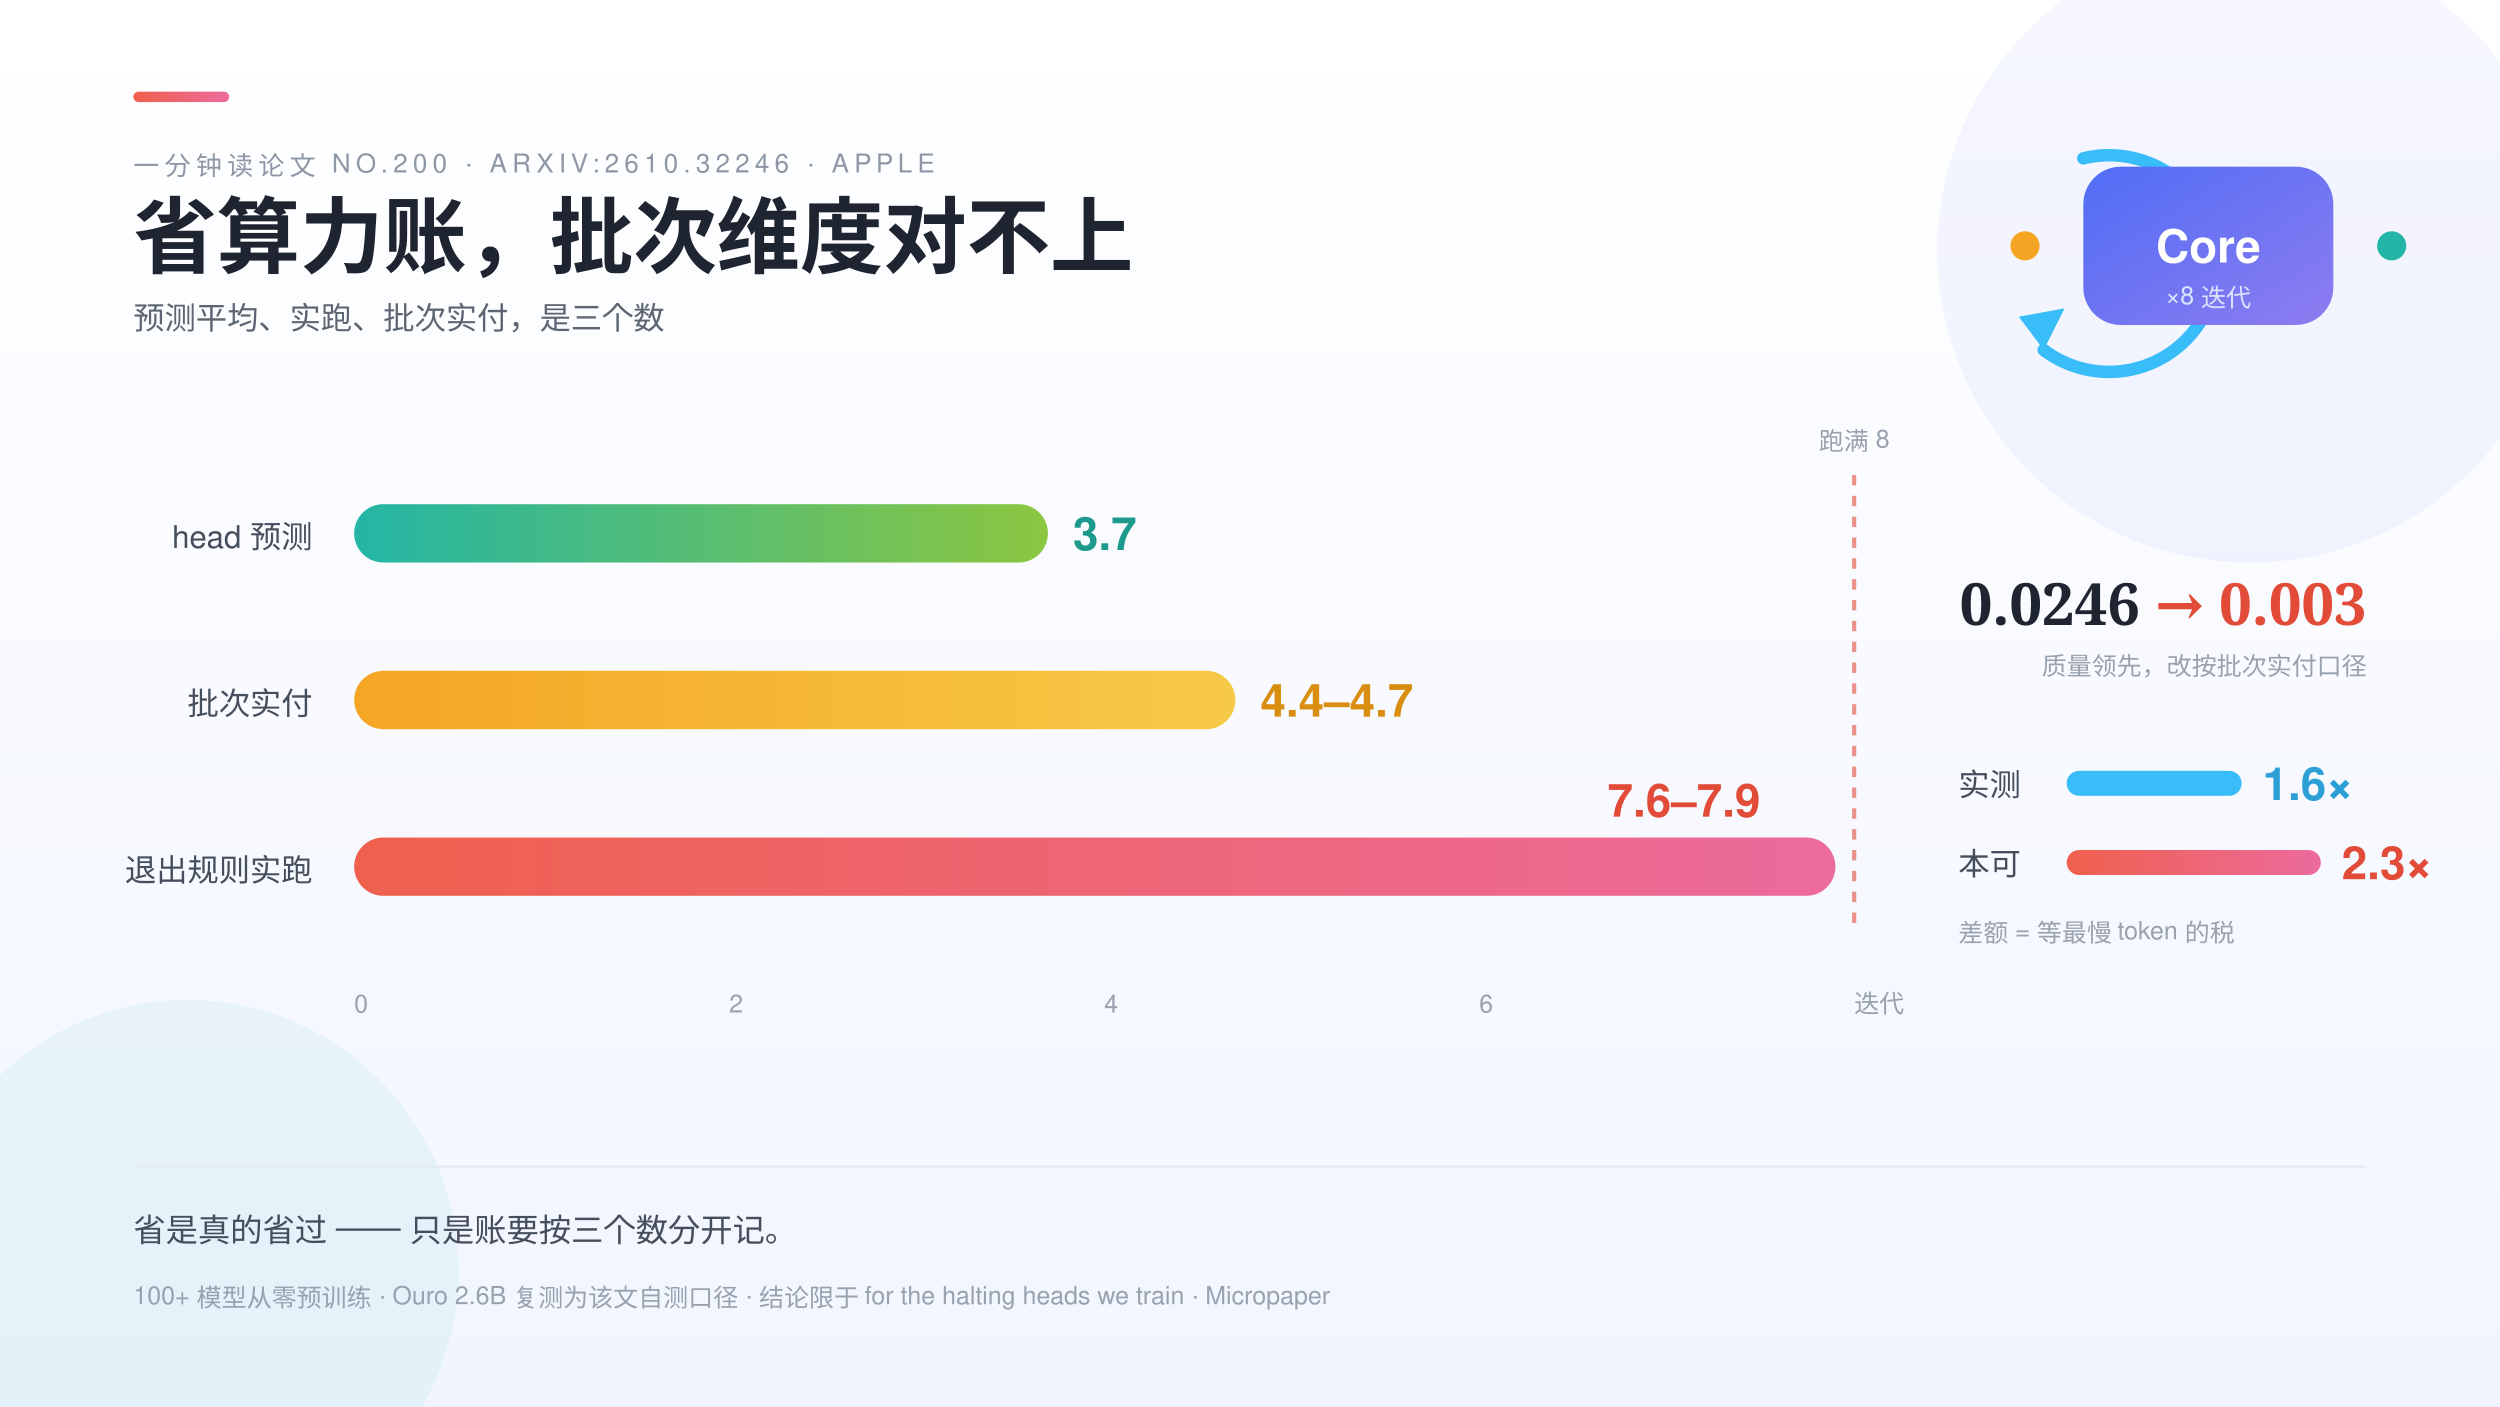
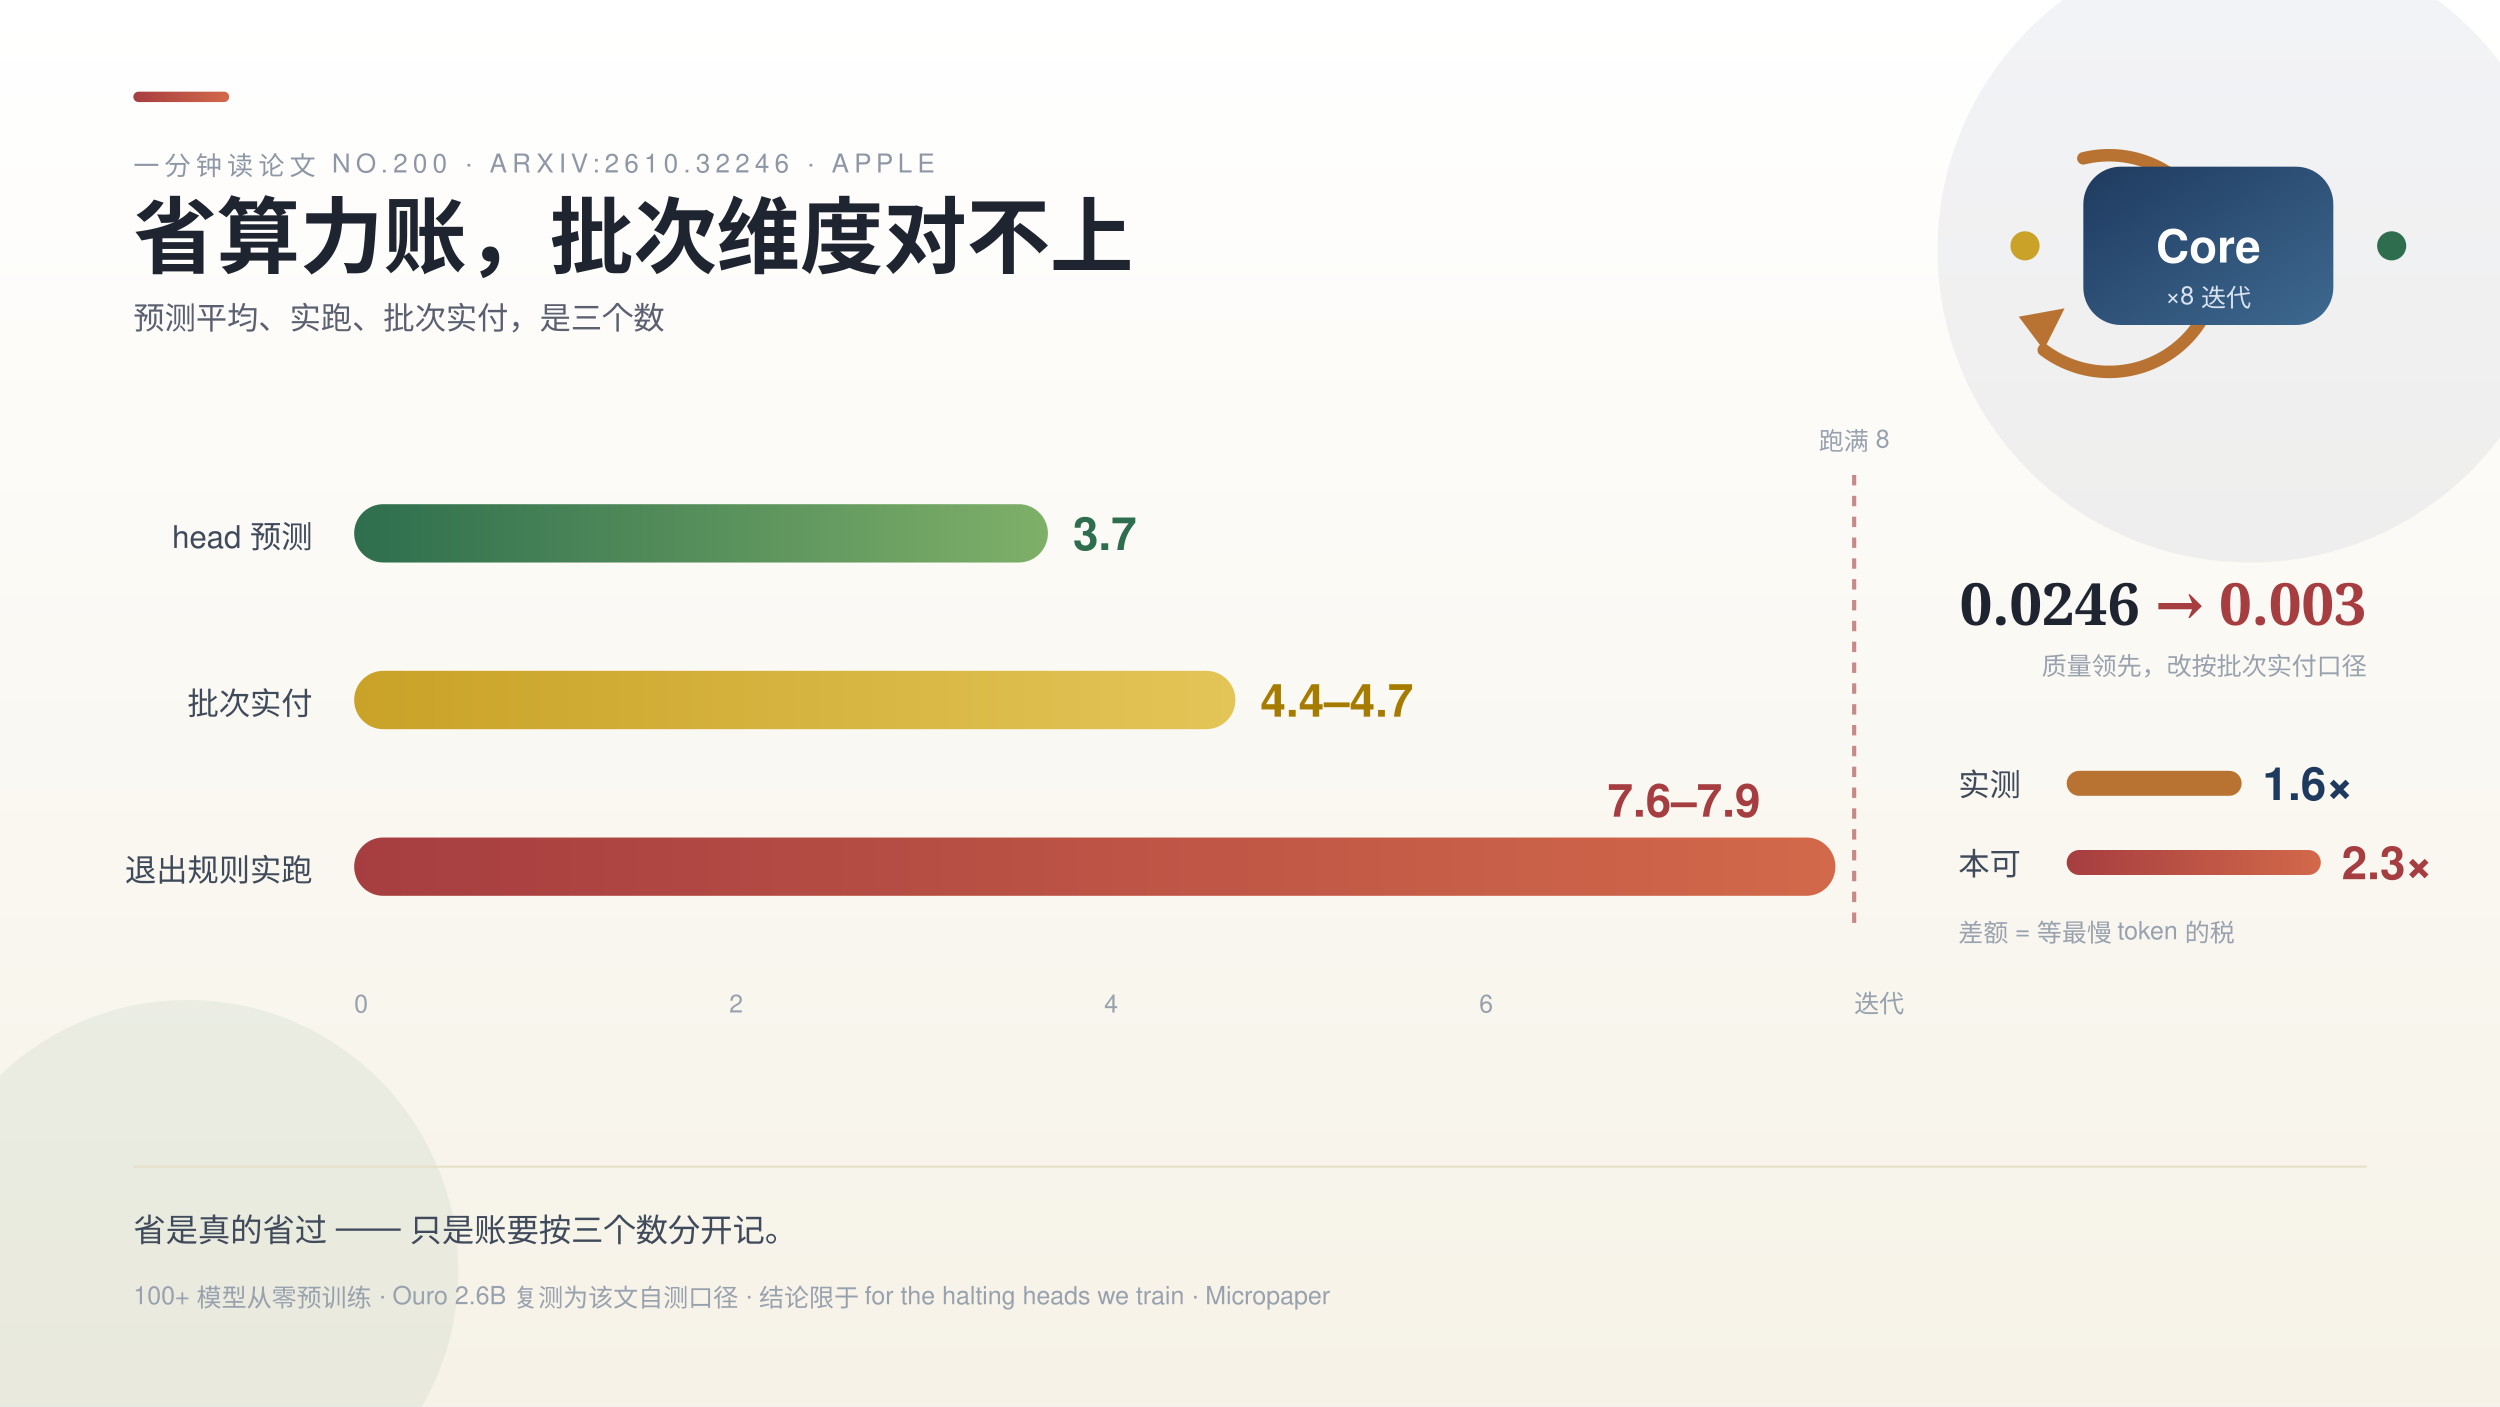
<svg xmlns="http://www.w3.org/2000/svg" width="1200" height="675" viewBox="0 0 1200 675" font-family="'PingFang SC','Helvetica Neue',Helvetica,'Microsoft YaHei',sans-serif">
  <defs>
    <style>
      .serif { font-family: 'Noto Serif SC','Songti SC','STSong',serif; }
      .k { font-size: 12.5px; letter-spacing: 2.5px; fill: #8E97A6; }
-       .rl { font-size: 15px; fill: #454E5C; }
+       .rl { font-size: 15px; fill: #3F4A5A; }
      .val { font-size: 22px; font-weight: 700; }
      .b { font-size: 12px; fill: #98A1AE; }
    </style>
    <linearGradient id="bg" x1="0" y1="0" x2="0" y2="1">
      <stop offset="0" stop-color="#FFFFFF" />
-       <stop offset="1" stop-color="#F1F5FF" />
+       <stop offset="1" stop-color="#F6F2E7" />
    </linearGradient>
    <linearGradient id="gGreen" x1="0" y1="0" x2="1" y2="0">
-       <stop offset="0" stop-color="#23B5A5" />
-       <stop offset="1" stop-color="#8CC63F" />
+       <stop offset="0" stop-color="#2E6E4E" />
+       <stop offset="1" stop-color="#7FB069" />
    </linearGradient>
    <linearGradient id="gAmber" x1="0" y1="0" x2="1" y2="0">
-       <stop offset="0" stop-color="#F5A524" />
-       <stop offset="1" stop-color="#F7C948" />
+       <stop offset="0" stop-color="#C9A227" />
+       <stop offset="1" stop-color="#E3C557" />
    </linearGradient>
    <linearGradient id="gCoral" x1="0" y1="0" x2="1" y2="0">
-       <stop offset="0" stop-color="#F0604D" />
-       <stop offset="1" stop-color="#EC6B9D" />
+       <stop offset="0" stop-color="#A63D40" />
+       <stop offset="1" stop-color="#D2694A" />
    </linearGradient>
    <linearGradient id="gCore" x1="0" y1="0" x2="1" y2="1">
-       <stop offset="0" stop-color="#4F6DF5" />
-       <stop offset="1" stop-color="#8E7CF0" />
+       <stop offset="0" stop-color="#1F3A5F" />
+       <stop offset="1" stop-color="#3E6990" />
    </linearGradient>
  </defs>
  <rect width="1200" height="675" fill="url(#bg)" />
-   <circle cx="1080" cy="120" r="150" fill="#4F6DF5" opacity="0.06" />
-   <circle cx="90" cy="610" r="130" fill="#23B5A5" opacity="0.07" />
+   <circle cx="1080" cy="120" r="150" fill="#1F3A5F" opacity="0.06" />
+   <circle cx="90" cy="610" r="130" fill="#2E6E4E" opacity="0.07" />
  <rect x="64" y="44" width="46" height="5" rx="2.5" fill="url(#gCoral)" />
  <text class="k" x="64" y="84">一分钟读论文 NO.200 · ARXIV:2610.32246 · APPLE</text>
  <text class="serif" x="64" y="128" font-size="40" font-weight="700" fill="#1E2430">省算力账，批次维度对不上</text>
-   <text x="64" y="158" font-size="15" fill="#5C6672">预测平均、实跑、批次实付，是三个数</text>
+   <text x="64" y="158" font-size="15" fill="#5A6070">预测平均、实跑、批次实付，是三个数</text>
  <g>
-     <path d="M 1000 76 A 52 52 0 1 1 981 168" fill="none" stroke="#38BDF8" stroke-width="6" stroke-linecap="round" />
-     <path d="M 981 168 l -12 -16 l 22 -4 z" fill="#38BDF8" />
+     <path d="M 1000 76 A 52 52 0 1 1 981 168" fill="none" stroke="#B87333" stroke-width="6" stroke-linecap="round" />
+     <path d="M 981 168 l -12 -16 l 22 -4 z" fill="#B87333" />
    <rect x="1000" y="80" width="120" height="76" rx="18" fill="url(#gCore)" />
    <text x="1060" y="126" text-anchor="middle" fill="#FFFFFF" font-size="22" font-weight="700">Core</text>
-     <text x="1060" y="146" text-anchor="middle" fill="#DBE4FF" font-size="12">×8 迭代</text>
-     <circle cx="972" cy="118" r="7" fill="#F5A524" />
-     <circle cx="1148" cy="118" r="7" fill="#23B5A5" />
+     <text x="1060" y="146" text-anchor="middle" fill="#D8E2EE" font-size="12">×8 迭代</text>
+     <circle cx="972" cy="118" r="7" fill="#C9A227" />
+     <circle cx="1148" cy="118" r="7" fill="#2E6E4E" />
  </g>
  <g>
    <text class="rl" x="150" y="263" text-anchor="end">head 预测</text>
    <rect x="170" y="242" width="333" height="28" rx="14" fill="url(#gGreen)" />
-     <text class="val" x="515" y="264" fill="#1D9A8B">3.7</text>
+     <text class="val" x="515" y="264" fill="#2E6E4E">3.7</text>
    <text class="rl" x="150" y="343" text-anchor="end">批次实付</text>
    <rect x="170" y="322" width="423" height="28" rx="14" fill="url(#gAmber)" />
-     <text class="val" x="605" y="344" fill="#D98E12">4.4–4.7</text>
+     <text class="val" x="605" y="344" fill="#A67C00">4.4–4.7</text>
    <text class="rl" x="150" y="423" text-anchor="end">退出规则实跑</text>
    <rect x="170" y="402" width="711" height="28" rx="14" fill="url(#gCoral)" />
-     <text class="val" x="845" y="392" fill="#E14B38" text-anchor="end">7.6–7.9</text>
+     <text class="val" x="845" y="392" fill="#A63D40" text-anchor="end">7.6–7.9</text>
  </g>
-   <line x1="890" y1="228" x2="890" y2="448" stroke="#E14B38" stroke-width="2" stroke-dasharray="5 5" opacity="0.6" />
-   <text class="b" x="890" y="216" text-anchor="middle" fill="#E14B38">跑满 8</text>
+   <line x1="890" y1="228" x2="890" y2="448" stroke="#A63D40" stroke-width="2" stroke-dasharray="5 5" opacity="0.6" />
+   <text class="b" x="890" y="216" text-anchor="middle" fill="#A63D40">跑满 8</text>
  <text class="b" x="170" y="486">0</text>
  <text class="b" x="350" y="486">2</text>
  <text class="b" x="530" y="486">4</text>
  <text class="b" x="710" y="486">6</text>
  <text class="b" x="890" y="486">迭代</text>
  <g>
-     <text class="serif" x="1136" y="300" text-anchor="end" font-size="28" font-weight="700" fill="#1E2430">0.0246 <tspan fill="#E14B38">→ 0.003</tspan>
+     <text class="serif" x="1136" y="300" text-anchor="end" font-size="28" font-weight="700" fill="#1E2430">0.0246 <tspan fill="#A63D40">→ 0.003</tspan>
    </text>
    <text class="b" x="1136" y="324" text-anchor="end">质量领先，改按批次实付口径</text>
    <text class="rl" x="940" y="382" font-size="13.5">实测</text>
-     <rect x="992" y="370" width="84" height="12" rx="6" fill="#38BDF8" />
-     <text class="val" x="1086" y="384" font-size="16" fill="#2C9FD6">1.6×</text>
+     <rect x="992" y="370" width="84" height="12" rx="6" fill="#B87333" />
+     <text class="val" x="1086" y="384" font-size="16" fill="#1F3A5F">1.6×</text>
    <text class="rl" x="940" y="420" font-size="13.5">本可</text>
    <rect x="992" y="408" width="122" height="12" rx="6" fill="url(#gCoral)" />
-     <text class="val" x="1124" y="422" font-size="16" fill="#E14B38">2.3×</text>
+     <text class="val" x="1124" y="422" font-size="16" fill="#A63D40">2.3×</text>
    <text class="b" x="940" y="452">差额 = 等最慢 token 的税</text>
  </g>
-   <line x1="64" y1="560" x2="1136" y2="560" stroke="#E3E8F2" />
-   <text x="64" y="596" font-size="15.5" fill="#454E5C">省是真的省过 —— 只是账要按三个数分开记。</text>
+   <line x1="64" y1="560" x2="1136" y2="560" stroke="#E6DFC9" />
+   <text x="64" y="596" font-size="15.5" fill="#3F4A5A">省是真的省过 —— 只是账要按三个数分开记。</text>
  <text class="b" x="64" y="626">100+ 模型从零预训练 · Ouro 2.6B 复测为该文自测口径 · 结论限于 for the halting heads we train · Micropaper</text>
</svg>
